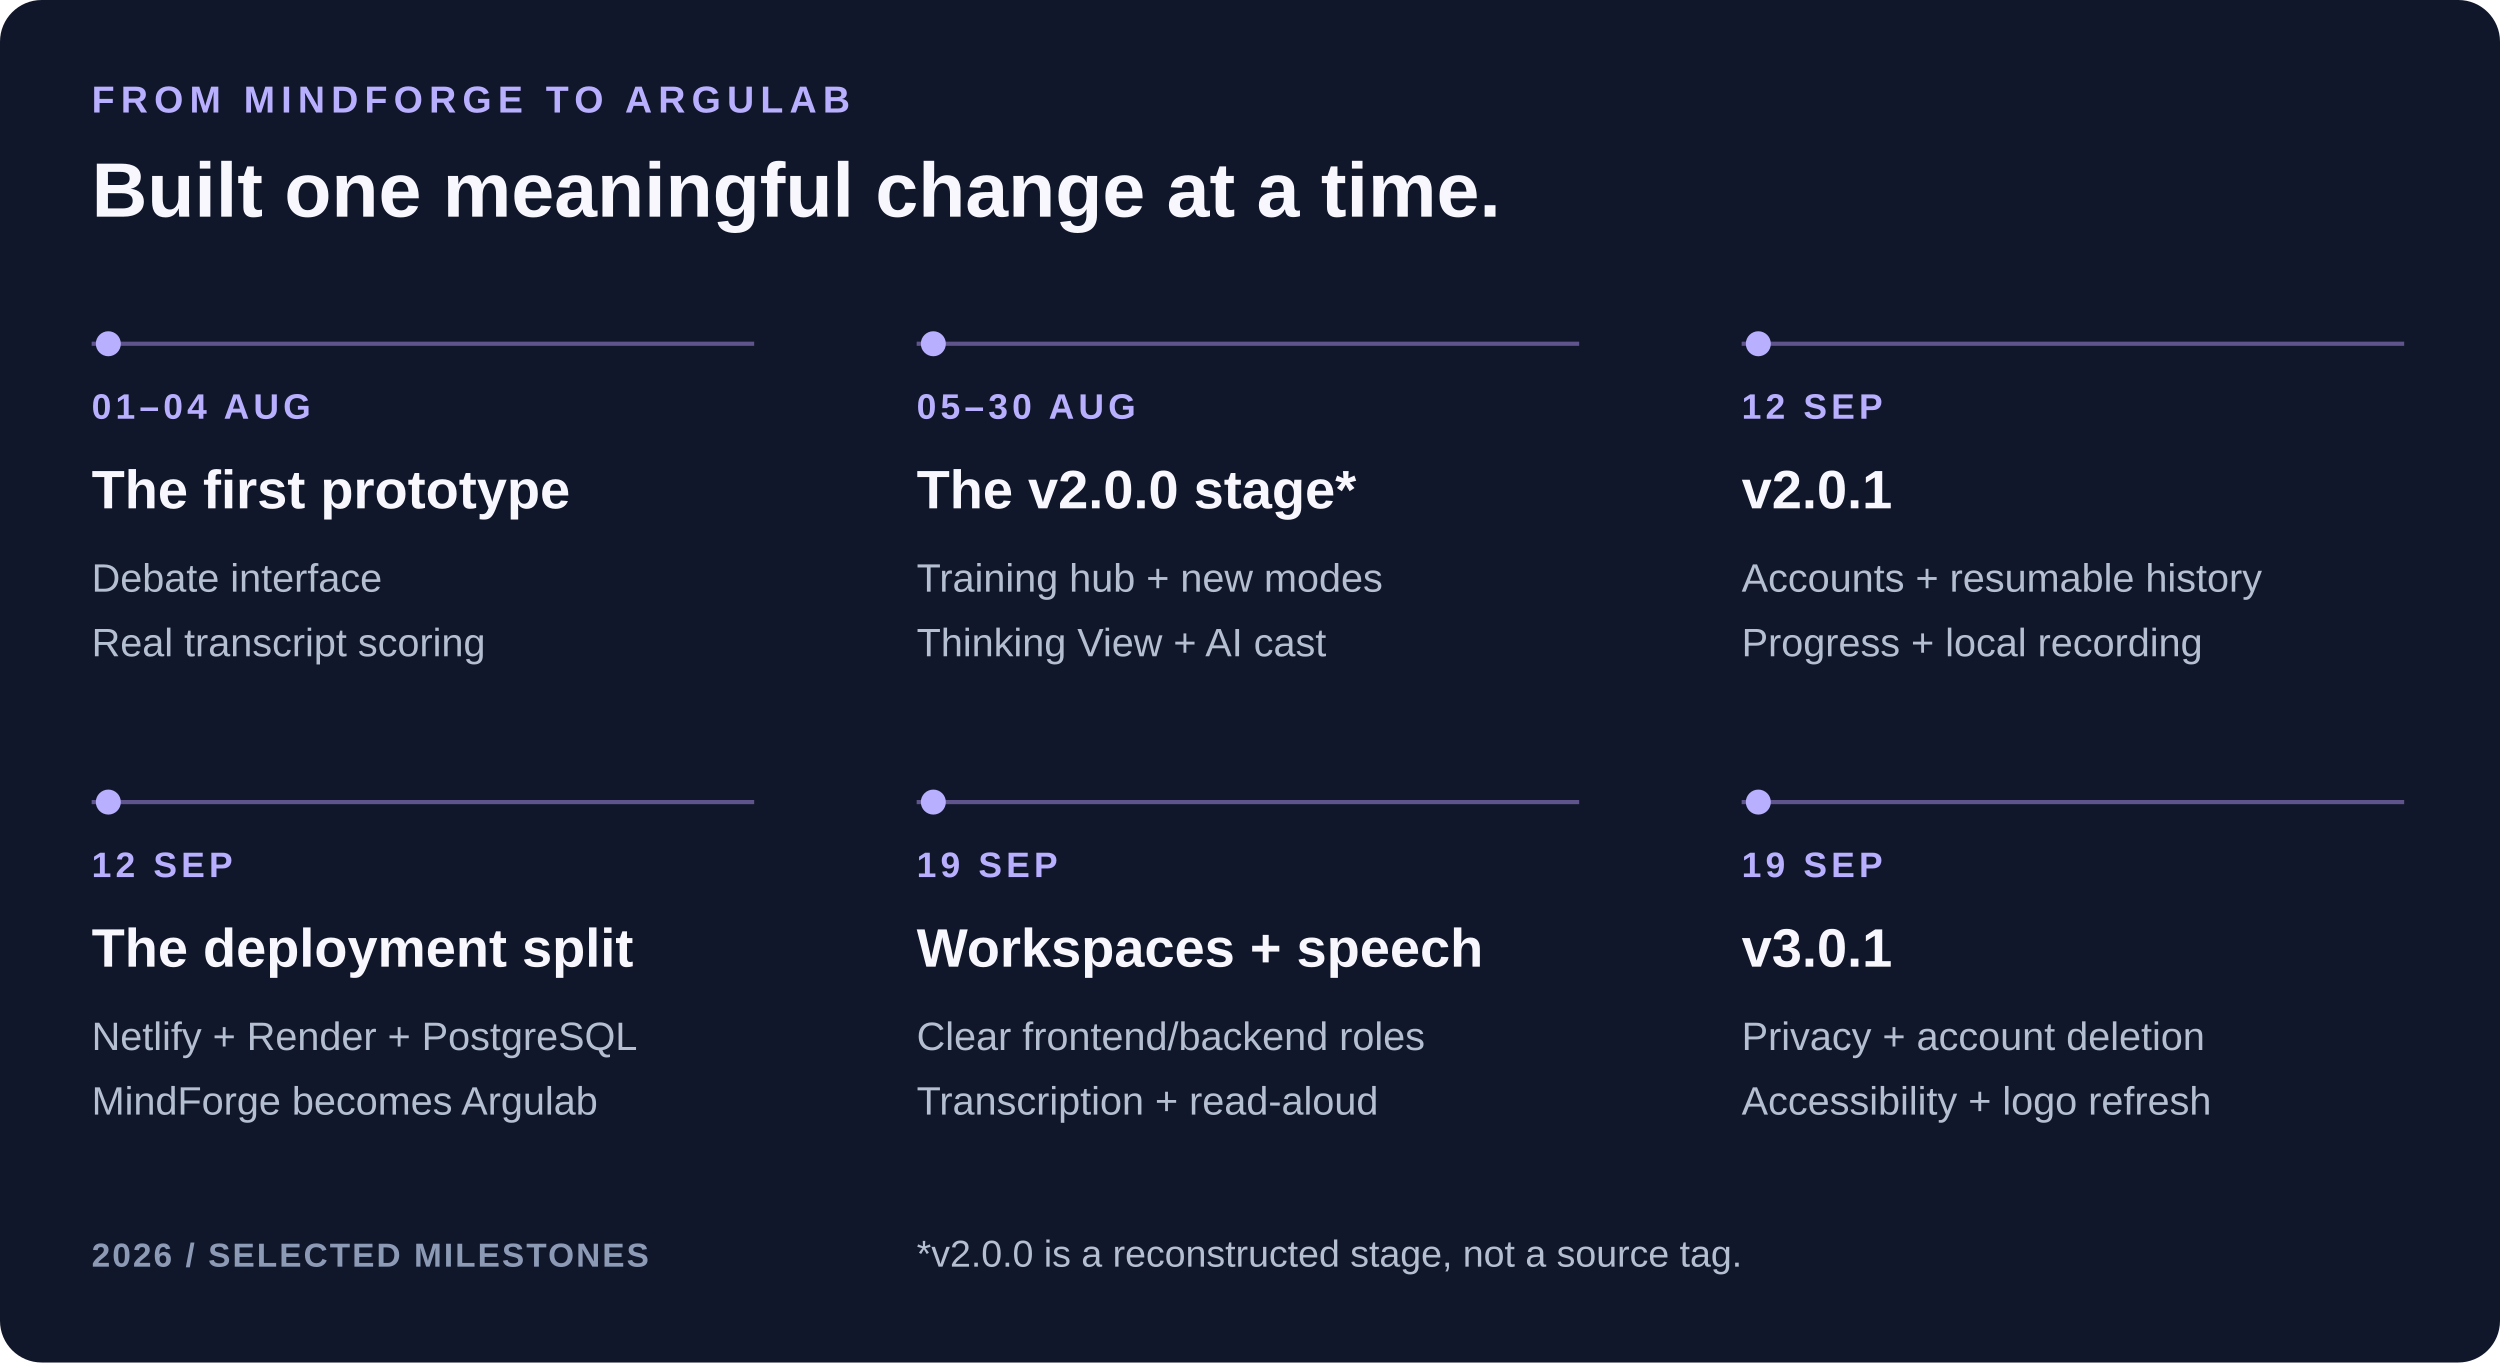
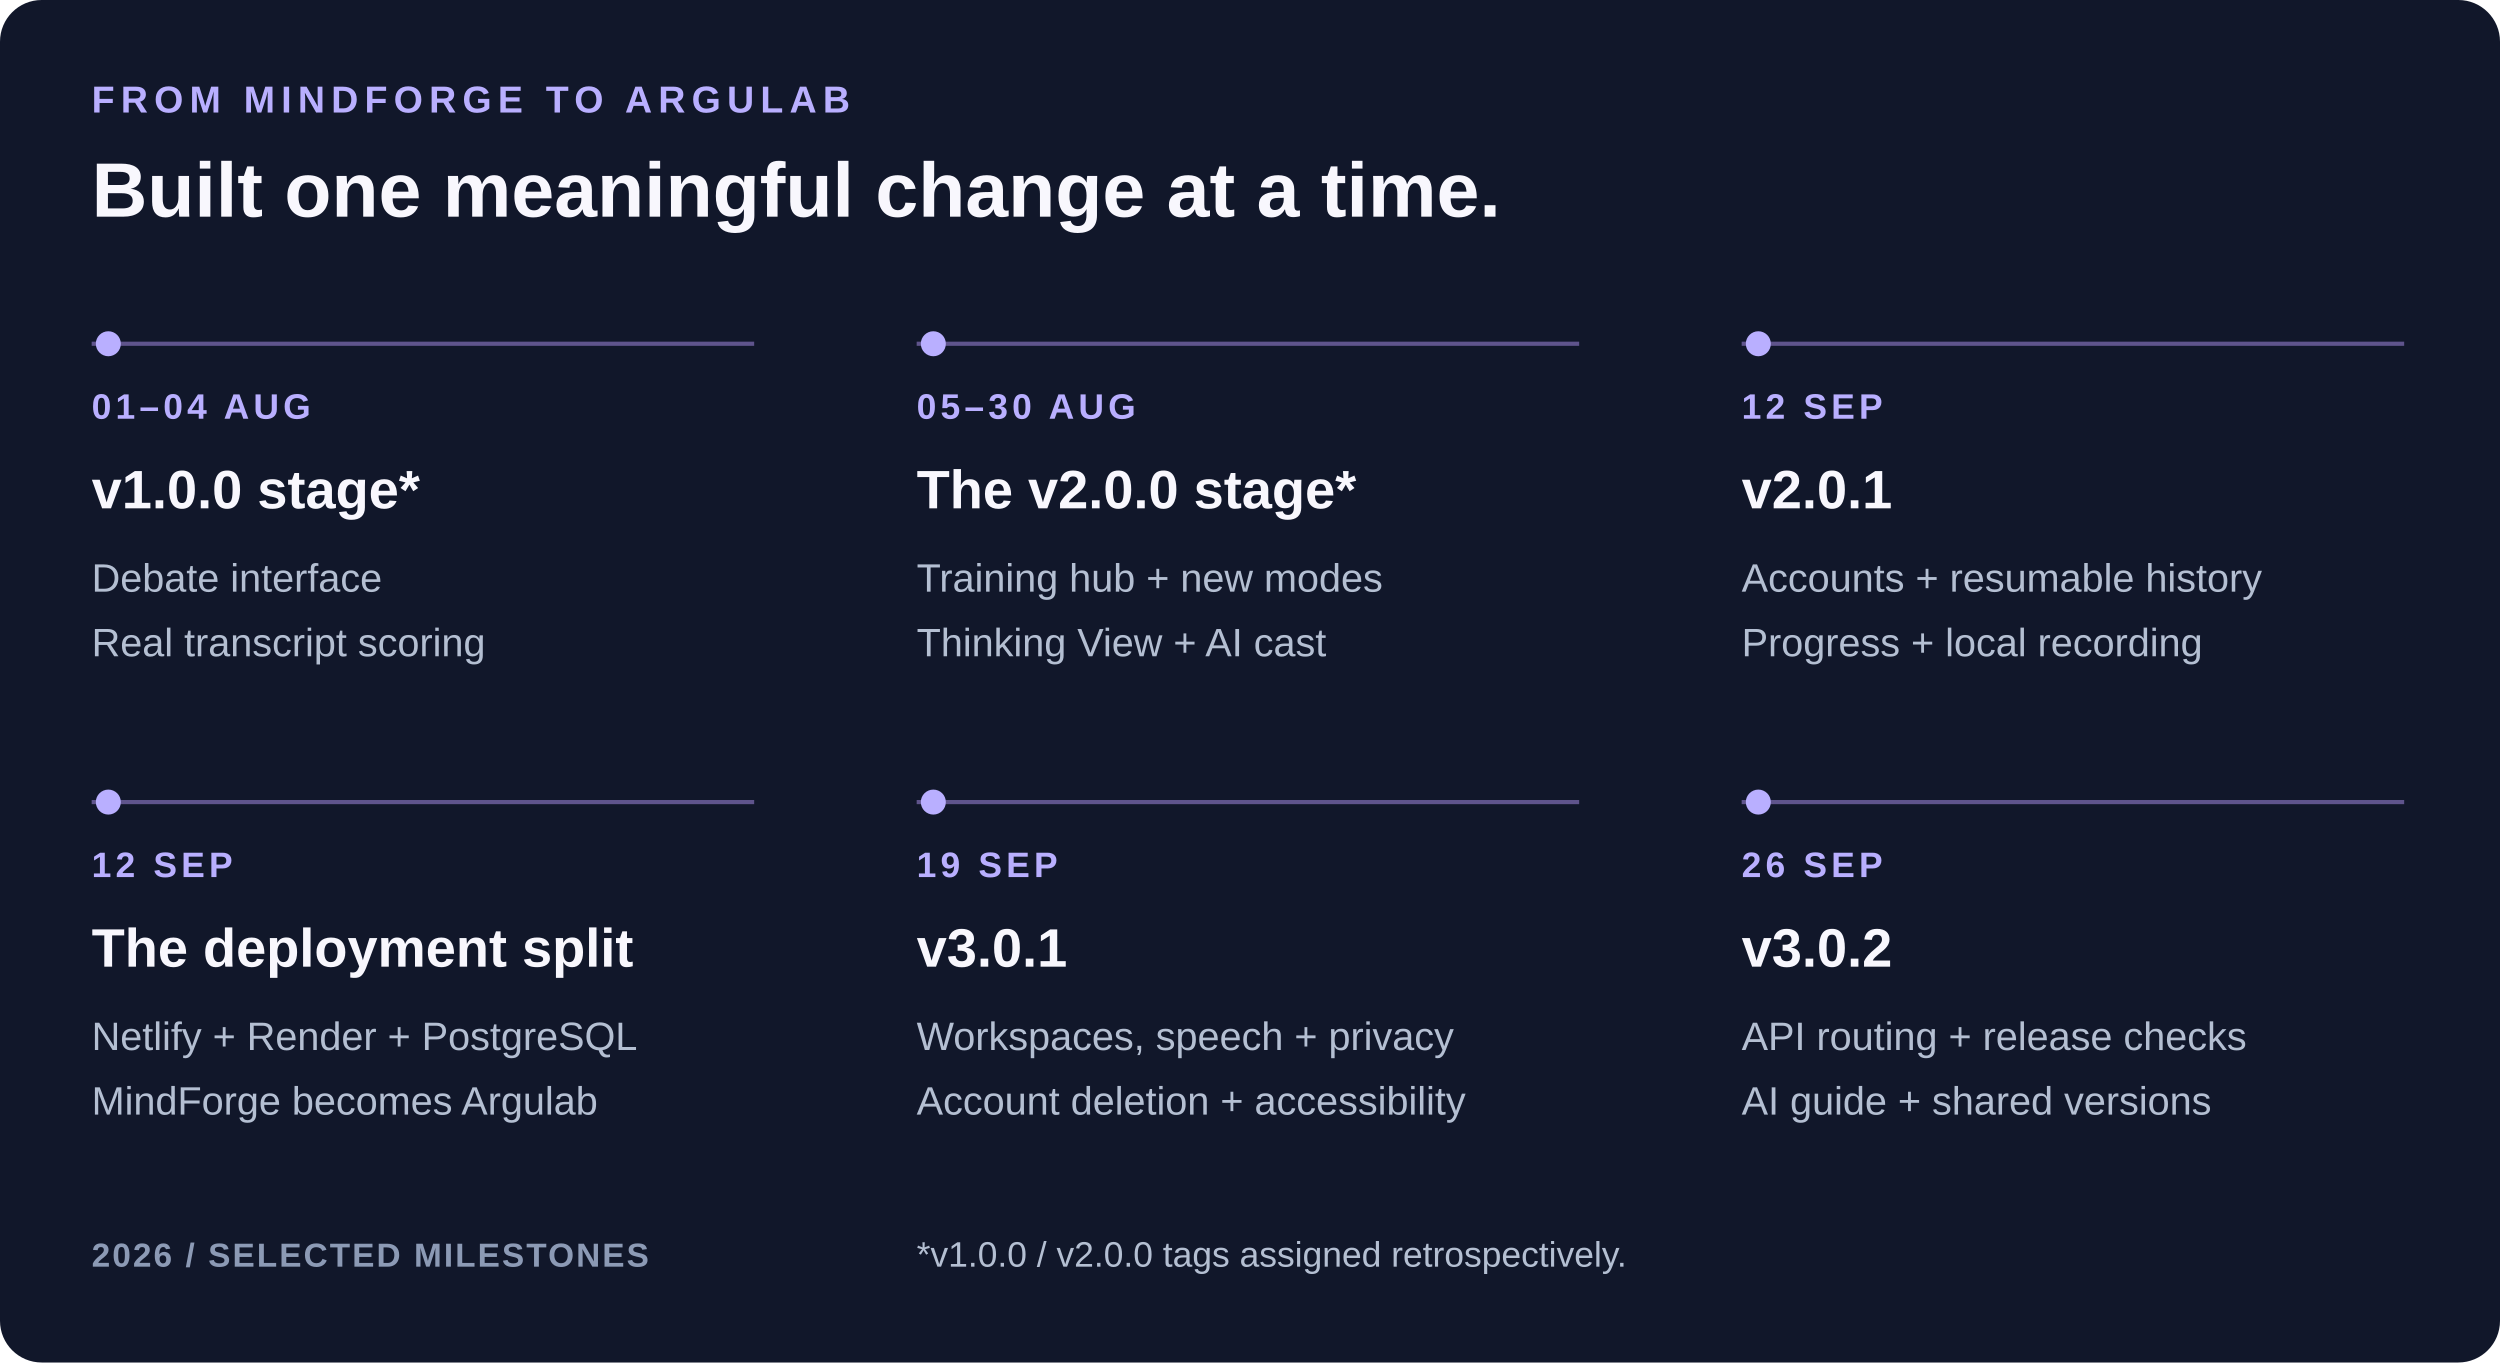
<svg xmlns="http://www.w3.org/2000/svg" width="1200" height="654" viewBox="0 0 1200 654" role="img" aria-labelledby="title desc">
  <g font-family="Arial, Helvetica, sans-serif">
    <rect width="1200" height="654" rx="20" fill="#11172a" />
    <text x="44" y="54" font-size="18" fill="#b9afff" font-weight="700" letter-spacing="3">FROM MINDFORGE TO ARGULAB</text>
    <text x="44" y="104" font-size="37" fill="#f8f7fd" font-weight="700">Built one meaningful change at a time.</text>
    <path d="M44 165h318" stroke="#5f548c" stroke-width="2" />
    <circle cx="52" cy="165" r="6" fill="#b9afff" />
    <text x="44" y="201" font-size="17" fill="#b9afff" font-weight="700" letter-spacing="2">01–04 AUG</text>
-     <text x="44" y="244" font-size="26" fill="#f8f7fd" font-weight="700">The first prototype</text>
+     <text x="44" y="244" font-size="26" fill="#f8f7fd" font-weight="700">v1.0.0 stage*</text>
    <text x="44" y="284" font-size="19" fill="#b4bfd2" font-weight="400">Debate interface</text>
    <text x="44" y="315" font-size="19" fill="#b4bfd2" font-weight="400">Real transcript scoring</text>
    <path d="M440 165h318" stroke="#5f548c" stroke-width="2" />
    <circle cx="448" cy="165" r="6" fill="#b9afff" />
    <text x="440" y="201" font-size="17" fill="#b9afff" font-weight="700" letter-spacing="2">05–30 AUG</text>
    <text x="440" y="244" font-size="26" fill="#f8f7fd" font-weight="700">The v2.0.0 stage*</text>
    <text x="440" y="284" font-size="19" fill="#b4bfd2" font-weight="400">Training hub + new modes</text>
    <text x="440" y="315" font-size="19" fill="#b4bfd2" font-weight="400">Thinking View + AI cast</text>
    <path d="M836 165h318" stroke="#5f548c" stroke-width="2" />
    <circle cx="844" cy="165" r="6" fill="#b9afff" />
    <text x="836" y="201" font-size="17" fill="#b9afff" font-weight="700" letter-spacing="2">12 SEP</text>
    <text x="836" y="244" font-size="26" fill="#f8f7fd" font-weight="700">v2.0.1</text>
    <text x="836" y="284" font-size="19" fill="#b4bfd2" font-weight="400">Accounts + resumable history</text>
    <text x="836" y="315" font-size="19" fill="#b4bfd2" font-weight="400">Progress + local recording</text>
    <path d="M44 385h318" stroke="#5f548c" stroke-width="2" />
    <circle cx="52" cy="385" r="6" fill="#b9afff" />
    <text x="44" y="421" font-size="17" fill="#b9afff" font-weight="700" letter-spacing="2">12 SEP</text>
    <text x="44" y="464" font-size="26" fill="#f8f7fd" font-weight="700">The deployment split</text>
    <text x="44" y="504" font-size="19" fill="#b4bfd2" font-weight="400">Netlify + Render + PostgreSQL</text>
    <text x="44" y="535" font-size="19" fill="#b4bfd2" font-weight="400">MindForge becomes Argulab</text>
    <path d="M440 385h318" stroke="#5f548c" stroke-width="2" />
    <circle cx="448" cy="385" r="6" fill="#b9afff" />
    <text x="440" y="421" font-size="17" fill="#b9afff" font-weight="700" letter-spacing="2">19 SEP</text>
-     <text x="440" y="464" font-size="26" fill="#f8f7fd" font-weight="700">Workspaces + speech</text>
-     <text x="440" y="504" font-size="19" fill="#b4bfd2" font-weight="400">Clear frontend/backend roles</text>
-     <text x="440" y="535" font-size="19" fill="#b4bfd2" font-weight="400">Transcription + read-aloud</text>
+     <text x="440" y="464" font-size="26" fill="#f8f7fd" font-weight="700">v3.0.1</text>
+     <text x="440" y="504" font-size="19" fill="#b4bfd2" font-weight="400">Workspaces, speech + privacy</text>
+     <text x="440" y="535" font-size="19" fill="#b4bfd2" font-weight="400">Account deletion + accessibility</text>
    <path d="M836 385h318" stroke="#5f548c" stroke-width="2" />
    <circle cx="844" cy="385" r="6" fill="#b9afff" />
-     <text x="836" y="421" font-size="17" fill="#b9afff" font-weight="700" letter-spacing="2">19 SEP</text>
-     <text x="836" y="464" font-size="26" fill="#f8f7fd" font-weight="700">v3.0.1</text>
-     <text x="836" y="504" font-size="19" fill="#b4bfd2" font-weight="400">Privacy + account deletion</text>
-     <text x="836" y="535" font-size="19" fill="#b4bfd2" font-weight="400">Accessibility + logo refresh</text>
+     <text x="836" y="421" font-size="17" fill="#b9afff" font-weight="700" letter-spacing="2">26 SEP</text>
+     <text x="836" y="464" font-size="26" fill="#f8f7fd" font-weight="700">v3.0.2</text>
+     <text x="836" y="504" font-size="19" fill="#b4bfd2" font-weight="400">API routing + release checks</text>
+     <text x="836" y="535" font-size="19" fill="#b4bfd2" font-weight="400">AI guide + shared versions</text>
    <text x="44" y="608" font-size="16" fill="#8c9ab5" font-weight="700" letter-spacing="1">2026  /  SELECTED MILESTONES</text>
-     <text x="440" y="608" font-size="18" fill="#b4bfd2" font-weight="400">*v2.0.0 is a reconstructed stage, not a source tag.</text>
+     <text x="440" y="608" font-size="17" fill="#b4bfd2" font-weight="400">*v1.0.0 / v2.0.0 tags assigned retrospectively.</text>
  </g>
</svg>
